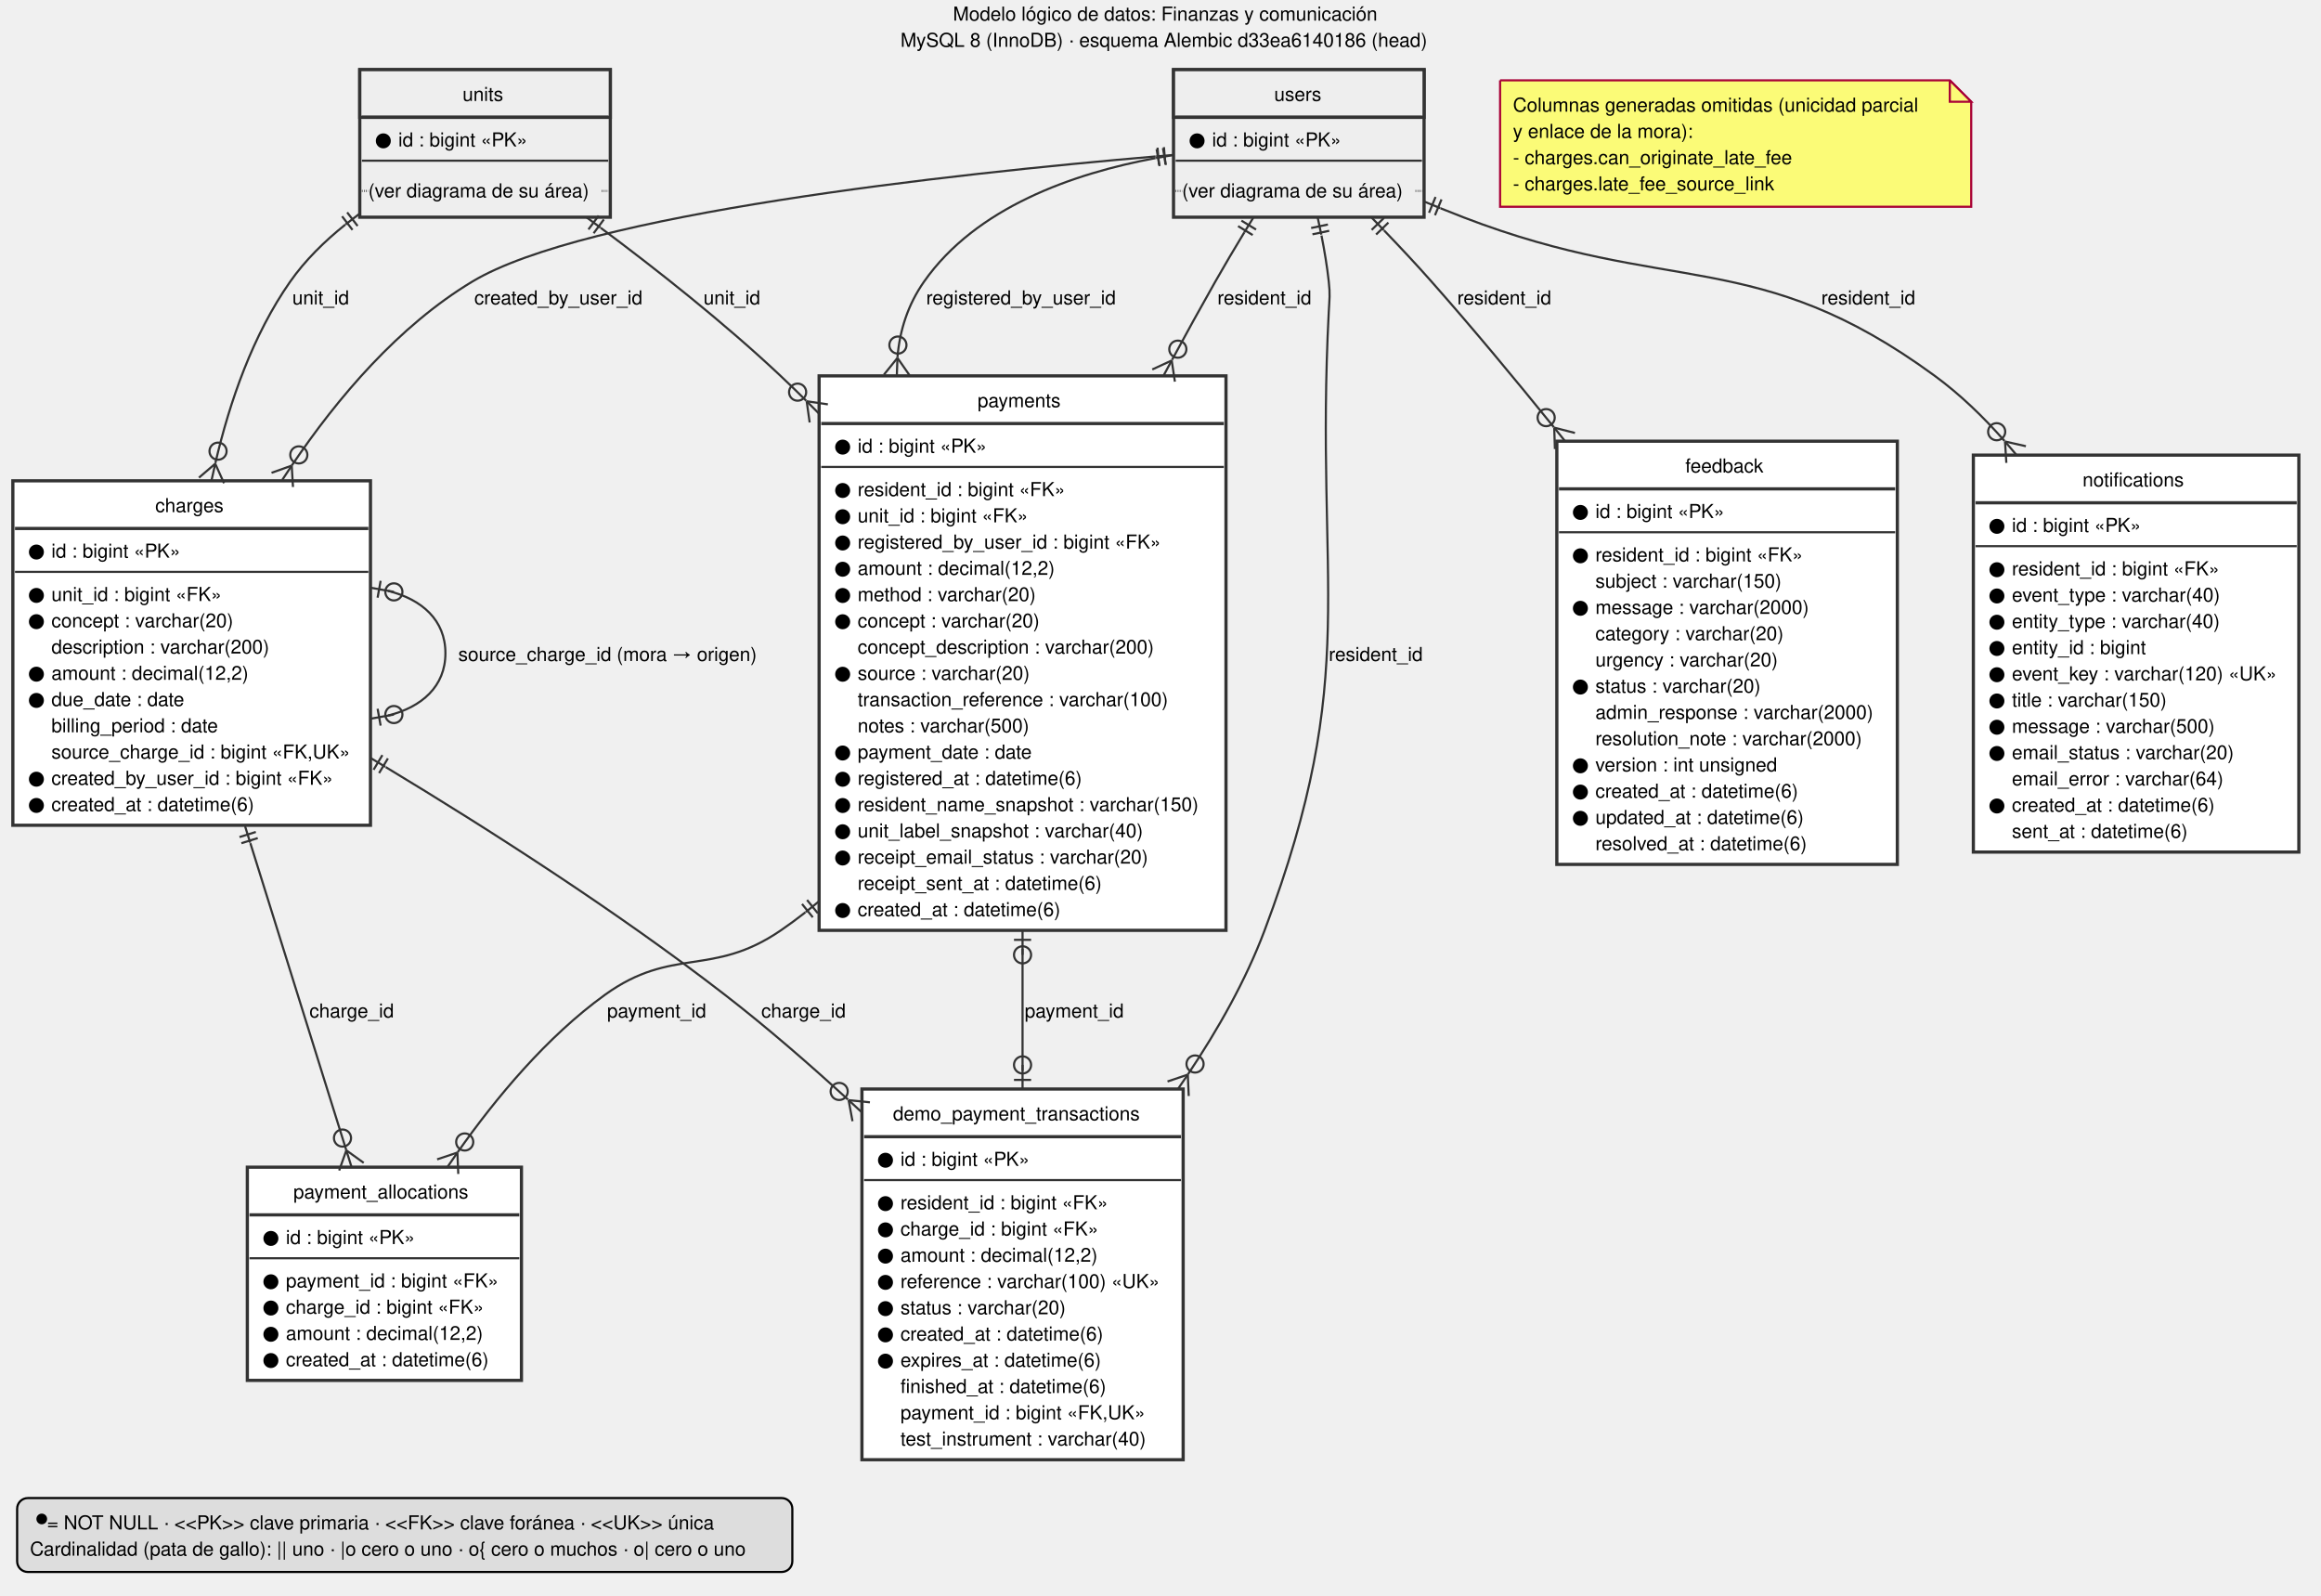
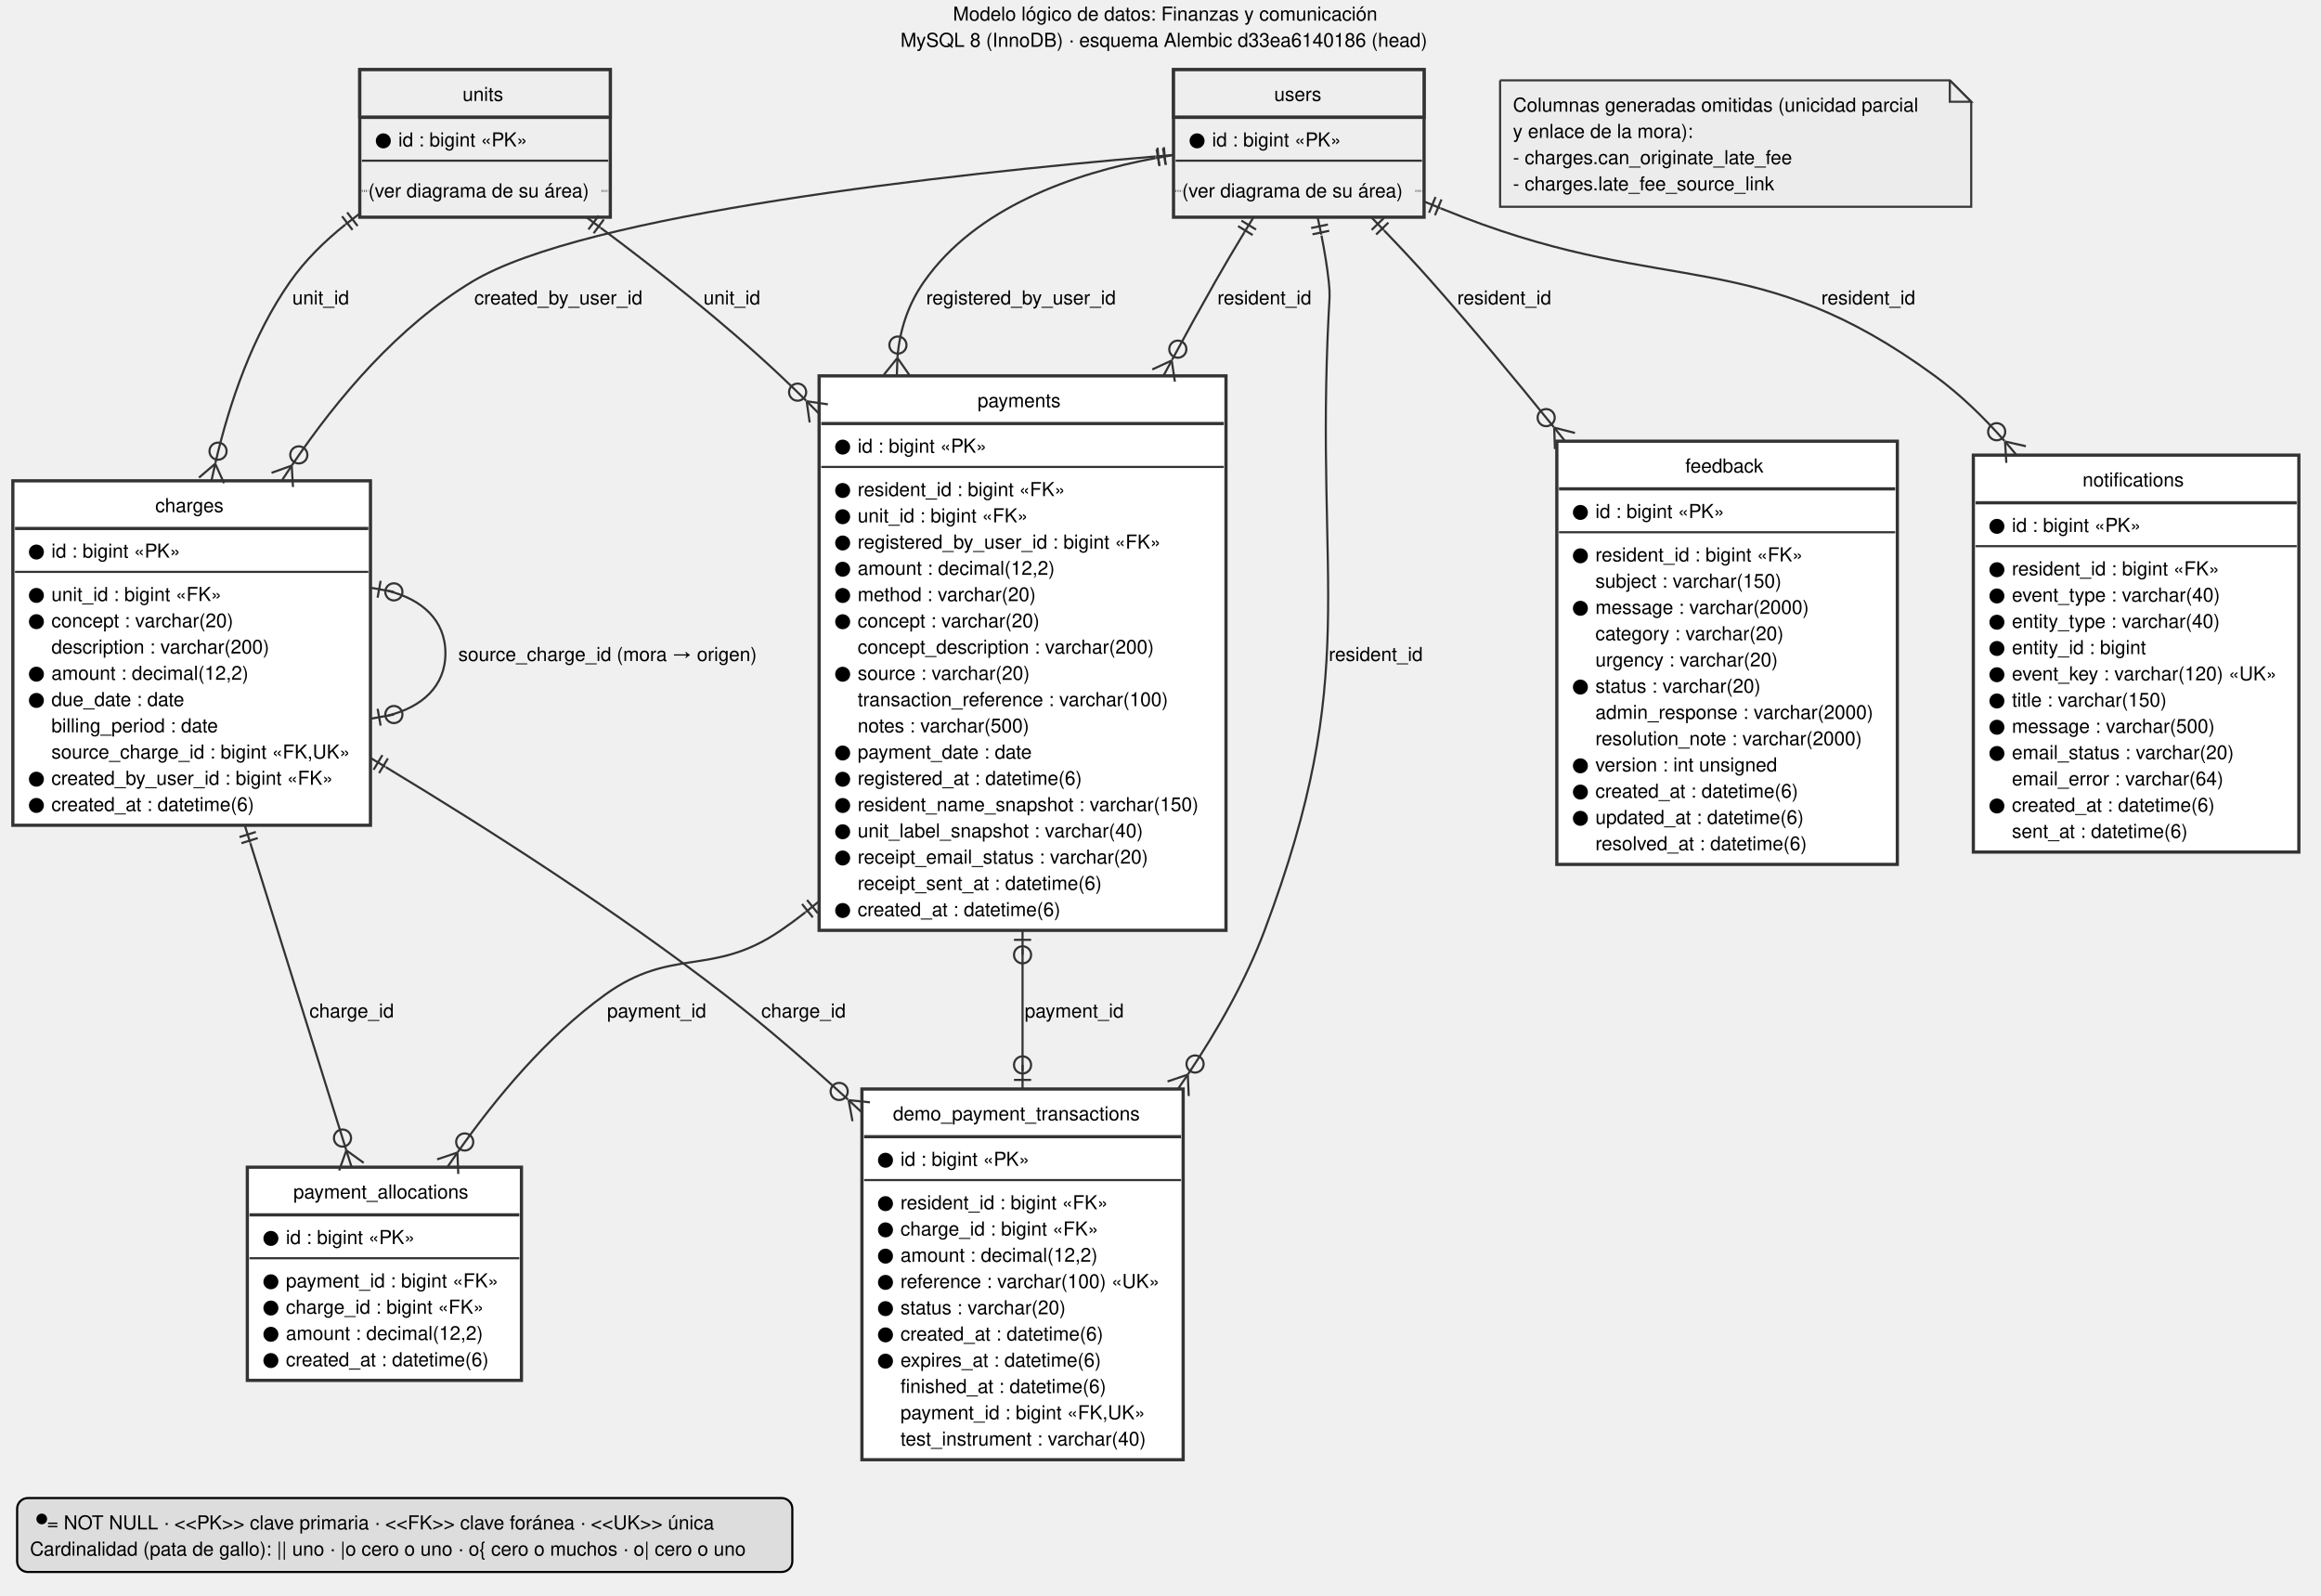
<svg xmlns="http://www.w3.org/2000/svg" contentScriptType="application/ecmascript" contentStyleType="text/css" height="2328.125px" preserveAspectRatio="none" style="width:3387px;height:2328px;" version="1.1" viewBox="0 0 3387 2328" width="3387.5px" zoomAndPan="magnify">
  <defs />
  <g>
    <text fill="#000000" font-family="Helvetica" font-size="28.125" lengthAdjust="spacingAndGlyphs" textLength="631.25" x="1390.625" y="30.066">Modelo lógico de datos: Finanzas y comunicación</text>
    <text fill="#000000" font-family="Helvetica" font-size="28.125" lengthAdjust="spacingAndGlyphs" textLength="784.375" x="1314.062" y="68.372">MySQL 8 (InnoDB) · esquema Alembic d33ea6140186 (head)</text>
    <rect fill="#FFFFFF" height="502.622" id="charges" style="stroke: #333333; stroke-width: 4.688;" width="521.875" x="18.75" y="701.613" />
    <text fill="#000000" font-family="Helvetica" font-size="28.125" lengthAdjust="spacingAndGlyphs" textLength="106.25" x="226.562" y="747.304">charges</text>
    <line style="stroke: #333333; stroke-width: 4.688;" x1="21.875" x2="537.5" y1="771.169" y2="771.169" />
    <ellipse cx="53.125" cy="805.544" fill="#000000" rx="9.375" ry="9.375" style="stroke: #000000; stroke-width: 3.125;" />
    <text fill="#000000" font-family="Helvetica" font-size="28.125" lengthAdjust="spacingAndGlyphs" textLength="193.75" x="75" y="813.735">id : bigint «PK»</text>
    <line style="stroke: #333333; stroke-width: 3.125;" x1="21.875" x2="537.5" y1="834.476" y2="834.476" />
    <ellipse cx="53.125" cy="868.851" fill="#000000" rx="9.375" ry="9.375" style="stroke: #000000; stroke-width: 3.125;" />
    <text fill="#000000" font-family="Helvetica" font-size="28.125" lengthAdjust="spacingAndGlyphs" textLength="259.375" x="75" y="877.042">unit_id : bigint «FK»</text>
    <ellipse cx="53.125" cy="907.158" fill="#000000" rx="9.375" ry="9.375" style="stroke: #000000; stroke-width: 3.125;" />
    <text fill="#000000" font-family="Helvetica" font-size="28.125" lengthAdjust="spacingAndGlyphs" textLength="275" x="75" y="915.348">concept : varchar(20)</text>
    <text fill="#000000" font-family="Helvetica" font-size="28.125" lengthAdjust="spacingAndGlyphs" textLength="334.375" x="75" y="953.655">description : varchar(200)</text>
    <ellipse cx="53.125" cy="983.771" fill="#000000" rx="9.375" ry="9.375" style="stroke: #000000; stroke-width: 3.125;" />
    <text fill="#000000" font-family="Helvetica" font-size="28.125" lengthAdjust="spacingAndGlyphs" textLength="293.75" x="75" y="991.961">amount : decimal(12,2)</text>
    <ellipse cx="53.125" cy="1022.077" fill="#000000" rx="9.375" ry="9.375" style="stroke: #000000; stroke-width: 3.125;" />
    <text fill="#000000" font-family="Helvetica" font-size="28.125" lengthAdjust="spacingAndGlyphs" textLength="203.125" x="75" y="1030.268">due_date : date</text>
    <text fill="#000000" font-family="Helvetica" font-size="28.125" lengthAdjust="spacingAndGlyphs" textLength="259.375" x="75" y="1068.574">billing_period : date</text>
    <text fill="#000000" font-family="Helvetica" font-size="28.125" lengthAdjust="spacingAndGlyphs" textLength="446.875" x="75" y="1106.881">source_charge_id : bigint «FK,UK»</text>
    <ellipse cx="53.125" cy="1136.997" fill="#000000" rx="9.375" ry="9.375" style="stroke: #000000; stroke-width: 3.125;" />
    <text fill="#000000" font-family="Helvetica" font-size="28.125" lengthAdjust="spacingAndGlyphs" textLength="425" x="75" y="1145.188">created_by_user_id : bigint «FK»</text>
    <ellipse cx="53.125" cy="1175.303" fill="#000000" rx="9.375" ry="9.375" style="stroke: #000000; stroke-width: 3.125;" />
    <text fill="#000000" font-family="Helvetica" font-size="28.125" lengthAdjust="spacingAndGlyphs" textLength="306.25" x="75" y="1183.494">created_at : datetime(6)</text>
    <rect fill="#FFFFFF" height="809.074" id="payments" style="stroke: #333333; stroke-width: 4.688;" width="593.75" x="1195.312" y="548.488" />
    <text fill="#000000" font-family="Helvetica" font-size="28.125" lengthAdjust="spacingAndGlyphs" textLength="131.25" x="1426.562" y="594.179">payments</text>
    <line style="stroke: #333333; stroke-width: 4.688;" x1="1198.438" x2="1785.938" y1="618.044" y2="618.044" />
    <ellipse cx="1229.688" cy="652.419" fill="#000000" rx="9.375" ry="9.375" style="stroke: #000000; stroke-width: 3.125;" />
    <text fill="#000000" font-family="Helvetica" font-size="28.125" lengthAdjust="spacingAndGlyphs" textLength="193.75" x="1251.562" y="660.61">id : bigint «PK»</text>
    <line style="stroke: #333333; stroke-width: 3.125;" x1="1198.438" x2="1785.938" y1="681.351" y2="681.351" />
    <ellipse cx="1229.688" cy="715.726" fill="#000000" rx="9.375" ry="9.375" style="stroke: #000000; stroke-width: 3.125;" />
    <text fill="#000000" font-family="Helvetica" font-size="28.125" lengthAdjust="spacingAndGlyphs" textLength="315.625" x="1251.562" y="723.917">resident_id : bigint «FK»</text>
    <ellipse cx="1229.688" cy="754.033" fill="#000000" rx="9.375" ry="9.375" style="stroke: #000000; stroke-width: 3.125;" />
    <text fill="#000000" font-family="Helvetica" font-size="28.125" lengthAdjust="spacingAndGlyphs" textLength="259.375" x="1251.562" y="762.223">unit_id : bigint «FK»</text>
    <ellipse cx="1229.688" cy="792.339" fill="#000000" rx="9.375" ry="9.375" style="stroke: #000000; stroke-width: 3.125;" />
    <text fill="#000000" font-family="Helvetica" font-size="28.125" lengthAdjust="spacingAndGlyphs" textLength="462.5" x="1251.562" y="800.53">registered_by_user_id : bigint «FK»</text>
    <ellipse cx="1229.688" cy="830.646" fill="#000000" rx="9.375" ry="9.375" style="stroke: #000000; stroke-width: 3.125;" />
    <text fill="#000000" font-family="Helvetica" font-size="28.125" lengthAdjust="spacingAndGlyphs" textLength="293.75" x="1251.562" y="838.836">amount : decimal(12,2)</text>
    <ellipse cx="1229.688" cy="868.952" fill="#000000" rx="9.375" ry="9.375" style="stroke: #000000; stroke-width: 3.125;" />
    <text fill="#000000" font-family="Helvetica" font-size="28.125" lengthAdjust="spacingAndGlyphs" textLength="275" x="1251.562" y="877.143">method : varchar(20)</text>
    <ellipse cx="1229.688" cy="907.259" fill="#000000" rx="9.375" ry="9.375" style="stroke: #000000; stroke-width: 3.125;" />
    <text fill="#000000" font-family="Helvetica" font-size="28.125" lengthAdjust="spacingAndGlyphs" textLength="275" x="1251.562" y="915.449">concept : varchar(20)</text>
    <text fill="#000000" font-family="Helvetica" font-size="28.125" lengthAdjust="spacingAndGlyphs" textLength="450" x="1251.562" y="953.756">concept_description : varchar(200)</text>
    <ellipse cx="1229.688" cy="983.872" fill="#000000" rx="9.375" ry="9.375" style="stroke: #000000; stroke-width: 3.125;" />
    <text fill="#000000" font-family="Helvetica" font-size="28.125" lengthAdjust="spacingAndGlyphs" textLength="259.375" x="1251.562" y="992.062">source : varchar(20)</text>
    <text fill="#000000" font-family="Helvetica" font-size="28.125" lengthAdjust="spacingAndGlyphs" textLength="475" x="1251.562" y="1030.369">transaction_reference : varchar(100)</text>
    <text fill="#000000" font-family="Helvetica" font-size="28.125" lengthAdjust="spacingAndGlyphs" textLength="259.375" x="1251.562" y="1068.676">notes : varchar(500)</text>
    <ellipse cx="1229.688" cy="1098.791" fill="#000000" rx="9.375" ry="9.375" style="stroke: #000000; stroke-width: 3.125;" />
    <text fill="#000000" font-family="Helvetica" font-size="28.125" lengthAdjust="spacingAndGlyphs" textLength="268.75" x="1251.562" y="1106.982">payment_date : date</text>
    <ellipse cx="1229.688" cy="1137.098" fill="#000000" rx="9.375" ry="9.375" style="stroke: #000000; stroke-width: 3.125;" />
    <text fill="#000000" font-family="Helvetica" font-size="28.125" lengthAdjust="spacingAndGlyphs" textLength="343.75" x="1251.562" y="1145.289">registered_at : datetime(6)</text>
    <ellipse cx="1229.688" cy="1175.404" fill="#000000" rx="9.375" ry="9.375" style="stroke: #000000; stroke-width: 3.125;" />
    <text fill="#000000" font-family="Helvetica" font-size="28.125" lengthAdjust="spacingAndGlyphs" textLength="518.75" x="1251.562" y="1183.595">resident_name_snapshot : varchar(150)</text>
    <ellipse cx="1229.688" cy="1213.711" fill="#000000" rx="9.375" ry="9.375" style="stroke: #000000; stroke-width: 3.125;" />
    <text fill="#000000" font-family="Helvetica" font-size="28.125" lengthAdjust="spacingAndGlyphs" textLength="434.375" x="1251.562" y="1221.902">unit_label_snapshot : varchar(40)</text>
    <ellipse cx="1229.688" cy="1252.017" fill="#000000" rx="9.375" ry="9.375" style="stroke: #000000; stroke-width: 3.125;" />
    <text fill="#000000" font-family="Helvetica" font-size="28.125" lengthAdjust="spacingAndGlyphs" textLength="434.375" x="1251.562" y="1260.208">receipt_email_status : varchar(20)</text>
    <text fill="#000000" font-family="Helvetica" font-size="28.125" lengthAdjust="spacingAndGlyphs" textLength="365.625" x="1251.562" y="1298.515">receipt_sent_at : datetime(6)</text>
    <ellipse cx="1229.688" cy="1328.63" fill="#000000" rx="9.375" ry="9.375" style="stroke: #000000; stroke-width: 3.125;" />
    <text fill="#000000" font-family="Helvetica" font-size="28.125" lengthAdjust="spacingAndGlyphs" textLength="306.25" x="1251.562" y="1336.821">created_at : datetime(6)</text>
    <rect fill="#FFFFFF" height="311.089" id="payment_allocations" style="stroke: #333333; stroke-width: 4.688;" width="400" x="360.938" y="1703.176" />
    <text fill="#000000" font-family="Helvetica" font-size="28.125" lengthAdjust="spacingAndGlyphs" textLength="265.625" x="428.125" y="1748.866">payment_allocations</text>
    <line style="stroke: #333333; stroke-width: 4.688;" x1="364.062" x2="757.812" y1="1772.732" y2="1772.732" />
    <ellipse cx="395.312" cy="1807.107" fill="#000000" rx="9.375" ry="9.375" style="stroke: #000000; stroke-width: 3.125;" />
    <text fill="#000000" font-family="Helvetica" font-size="28.125" lengthAdjust="spacingAndGlyphs" textLength="193.75" x="417.188" y="1815.298">id : bigint «PK»</text>
    <line style="stroke: #333333; stroke-width: 3.125;" x1="364.062" x2="757.812" y1="1836.039" y2="1836.039" />
    <ellipse cx="395.312" cy="1870.414" fill="#000000" rx="9.375" ry="9.375" style="stroke: #000000; stroke-width: 3.125;" />
    <text fill="#000000" font-family="Helvetica" font-size="28.125" lengthAdjust="spacingAndGlyphs" textLength="325" x="417.188" y="1878.604">payment_id : bigint «FK»</text>
    <ellipse cx="395.312" cy="1908.72" fill="#000000" rx="9.375" ry="9.375" style="stroke: #000000; stroke-width: 3.125;" />
    <text fill="#000000" font-family="Helvetica" font-size="28.125" lengthAdjust="spacingAndGlyphs" textLength="300" x="417.188" y="1916.911">charge_id : bigint «FK»</text>
    <ellipse cx="395.312" cy="1947.027" fill="#000000" rx="9.375" ry="9.375" style="stroke: #000000; stroke-width: 3.125;" />
    <text fill="#000000" font-family="Helvetica" font-size="28.125" lengthAdjust="spacingAndGlyphs" textLength="293.75" x="417.188" y="1955.217">amount : decimal(12,2)</text>
    <ellipse cx="395.312" cy="1985.333" fill="#000000" rx="9.375" ry="9.375" style="stroke: #000000; stroke-width: 3.125;" />
    <text fill="#000000" font-family="Helvetica" font-size="28.125" lengthAdjust="spacingAndGlyphs" textLength="306.25" x="417.188" y="1993.524">created_at : datetime(6)</text>
    <rect fill="#FFFFFF" height="540.928" id="demo_payment_transactions" style="stroke: #333333; stroke-width: 4.688;" width="468.75" x="1257.812" y="1589.113" />
    <text fill="#000000" font-family="Helvetica" font-size="28.125" lengthAdjust="spacingAndGlyphs" textLength="378.125" x="1303.125" y="1634.804">demo_payment_transactions</text>
    <line style="stroke: #333333; stroke-width: 4.688;" x1="1260.938" x2="1723.438" y1="1658.669" y2="1658.669" />
    <ellipse cx="1292.188" cy="1693.044" fill="#000000" rx="9.375" ry="9.375" style="stroke: #000000; stroke-width: 3.125;" />
    <text fill="#000000" font-family="Helvetica" font-size="28.125" lengthAdjust="spacingAndGlyphs" textLength="193.75" x="1314.062" y="1701.235">id : bigint «PK»</text>
    <line style="stroke: #333333; stroke-width: 3.125;" x1="1260.938" x2="1723.438" y1="1721.976" y2="1721.976" />
    <ellipse cx="1292.188" cy="1756.351" fill="#000000" rx="9.375" ry="9.375" style="stroke: #000000; stroke-width: 3.125;" />
    <text fill="#000000" font-family="Helvetica" font-size="28.125" lengthAdjust="spacingAndGlyphs" textLength="315.625" x="1314.062" y="1764.542">resident_id : bigint «FK»</text>
    <ellipse cx="1292.188" cy="1794.658" fill="#000000" rx="9.375" ry="9.375" style="stroke: #000000; stroke-width: 3.125;" />
    <text fill="#000000" font-family="Helvetica" font-size="28.125" lengthAdjust="spacingAndGlyphs" textLength="300" x="1314.062" y="1802.848">charge_id : bigint «FK»</text>
    <ellipse cx="1292.188" cy="1832.964" fill="#000000" rx="9.375" ry="9.375" style="stroke: #000000; stroke-width: 3.125;" />
    <text fill="#000000" font-family="Helvetica" font-size="28.125" lengthAdjust="spacingAndGlyphs" textLength="293.75" x="1314.062" y="1841.155">amount : decimal(12,2)</text>
    <ellipse cx="1292.188" cy="1871.271" fill="#000000" rx="9.375" ry="9.375" style="stroke: #000000; stroke-width: 3.125;" />
    <text fill="#000000" font-family="Helvetica" font-size="28.125" lengthAdjust="spacingAndGlyphs" textLength="393.75" x="1314.062" y="1879.461">reference : varchar(100) «UK»</text>
    <ellipse cx="1292.188" cy="1909.577" fill="#000000" rx="9.375" ry="9.375" style="stroke: #000000; stroke-width: 3.125;" />
    <text fill="#000000" font-family="Helvetica" font-size="28.125" lengthAdjust="spacingAndGlyphs" textLength="250" x="1314.062" y="1917.768">status : varchar(20)</text>
    <ellipse cx="1292.188" cy="1947.884" fill="#000000" rx="9.375" ry="9.375" style="stroke: #000000; stroke-width: 3.125;" />
    <text fill="#000000" font-family="Helvetica" font-size="28.125" lengthAdjust="spacingAndGlyphs" textLength="306.25" x="1314.062" y="1956.074">created_at : datetime(6)</text>
    <ellipse cx="1292.188" cy="1986.19" fill="#000000" rx="9.375" ry="9.375" style="stroke: #000000; stroke-width: 3.125;" />
    <text fill="#000000" font-family="Helvetica" font-size="28.125" lengthAdjust="spacingAndGlyphs" textLength="303.125" x="1314.062" y="1994.381">expires_at : datetime(6)</text>
    <text fill="#000000" font-family="Helvetica" font-size="28.125" lengthAdjust="spacingAndGlyphs" textLength="312.5" x="1314.062" y="2032.688">finished_at : datetime(6)</text>
    <text fill="#000000" font-family="Helvetica" font-size="28.125" lengthAdjust="spacingAndGlyphs" textLength="371.875" x="1314.062" y="2070.994">payment_id : bigint «FK,UK»</text>
    <text fill="#000000" font-family="Helvetica" font-size="28.125" lengthAdjust="spacingAndGlyphs" textLength="378.125" x="1314.062" y="2109.3">test_instrument : varchar(40)</text>
    <rect fill="#FFFFFF" height="617.541" id="feedback" style="stroke: #333333; stroke-width: 4.688;" width="496.875" x="2271.875" y="643.801" />
    <text fill="#000000" font-family="Helvetica" font-size="28.125" lengthAdjust="spacingAndGlyphs" textLength="121.875" x="2459.375" y="689.491">feedback</text>
    <line style="stroke: #333333; stroke-width: 4.688;" x1="2275" x2="2765.625" y1="713.357" y2="713.357" />
    <ellipse cx="2306.25" cy="747.732" fill="#000000" rx="9.375" ry="9.375" style="stroke: #000000; stroke-width: 3.125;" />
    <text fill="#000000" font-family="Helvetica" font-size="28.125" lengthAdjust="spacingAndGlyphs" textLength="193.75" x="2328.125" y="755.923">id : bigint «PK»</text>
    <line style="stroke: #333333; stroke-width: 3.125;" x1="2275" x2="2765.625" y1="776.664" y2="776.664" />
    <ellipse cx="2306.25" cy="811.039" fill="#000000" rx="9.375" ry="9.375" style="stroke: #000000; stroke-width: 3.125;" />
    <text fill="#000000" font-family="Helvetica" font-size="28.125" lengthAdjust="spacingAndGlyphs" textLength="315.625" x="2328.125" y="819.229">resident_id : bigint «FK»</text>
    <text fill="#000000" font-family="Helvetica" font-size="28.125" lengthAdjust="spacingAndGlyphs" textLength="281.25" x="2328.125" y="857.536">subject : varchar(150)</text>
    <ellipse cx="2306.25" cy="887.652" fill="#000000" rx="9.375" ry="9.375" style="stroke: #000000; stroke-width: 3.125;" />
    <text fill="#000000" font-family="Helvetica" font-size="28.125" lengthAdjust="spacingAndGlyphs" textLength="318.75" x="2328.125" y="895.842">message : varchar(2000)</text>
    <text fill="#000000" font-family="Helvetica" font-size="28.125" lengthAdjust="spacingAndGlyphs" textLength="287.5" x="2328.125" y="934.149">category : varchar(20)</text>
    <text fill="#000000" font-family="Helvetica" font-size="28.125" lengthAdjust="spacingAndGlyphs" textLength="284.375" x="2328.125" y="972.456">urgency : varchar(20)</text>
    <ellipse cx="2306.25" cy="1002.571" fill="#000000" rx="9.375" ry="9.375" style="stroke: #000000; stroke-width: 3.125;" />
    <text fill="#000000" font-family="Helvetica" font-size="28.125" lengthAdjust="spacingAndGlyphs" textLength="250" x="2328.125" y="1010.762">status : varchar(20)</text>
    <text fill="#000000" font-family="Helvetica" font-size="28.125" lengthAdjust="spacingAndGlyphs" textLength="421.875" x="2328.125" y="1049.069">admin_response : varchar(2000)</text>
    <text fill="#000000" font-family="Helvetica" font-size="28.125" lengthAdjust="spacingAndGlyphs" textLength="406.25" x="2328.125" y="1087.375">resolution_note : varchar(2000)</text>
    <ellipse cx="2306.25" cy="1117.491" fill="#000000" rx="9.375" ry="9.375" style="stroke: #000000; stroke-width: 3.125;" />
    <text fill="#000000" font-family="Helvetica" font-size="28.125" lengthAdjust="spacingAndGlyphs" textLength="284.375" x="2328.125" y="1125.681">version : int unsigned</text>
    <ellipse cx="2306.25" cy="1155.797" fill="#000000" rx="9.375" ry="9.375" style="stroke: #000000; stroke-width: 3.125;" />
    <text fill="#000000" font-family="Helvetica" font-size="28.125" lengthAdjust="spacingAndGlyphs" textLength="306.25" x="2328.125" y="1163.988">created_at : datetime(6)</text>
    <ellipse cx="2306.25" cy="1194.104" fill="#000000" rx="9.375" ry="9.375" style="stroke: #000000; stroke-width: 3.125;" />
    <text fill="#000000" font-family="Helvetica" font-size="28.125" lengthAdjust="spacingAndGlyphs" textLength="321.875" x="2328.125" y="1202.295">updated_at : datetime(6)</text>
    <text fill="#000000" font-family="Helvetica" font-size="28.125" lengthAdjust="spacingAndGlyphs" textLength="318.75" x="2328.125" y="1240.601">resolved_at : datetime(6)</text>
    <rect fill="#FFFFFF" height="579.235" id="notifications" style="stroke: #333333; stroke-width: 4.688;" width="475" x="2879.688" y="664.113" />
    <text fill="#000000" font-family="Helvetica" font-size="28.125" lengthAdjust="spacingAndGlyphs" textLength="156.25" x="3039.062" y="709.804">notifications</text>
    <line style="stroke: #333333; stroke-width: 4.688;" x1="2882.812" x2="3351.562" y1="733.669" y2="733.669" />
    <ellipse cx="2914.062" cy="768.044" fill="#000000" rx="9.375" ry="9.375" style="stroke: #000000; stroke-width: 3.125;" />
    <text fill="#000000" font-family="Helvetica" font-size="28.125" lengthAdjust="spacingAndGlyphs" textLength="193.75" x="2935.938" y="776.235">id : bigint «PK»</text>
    <line style="stroke: #333333; stroke-width: 3.125;" x1="2882.812" x2="3351.562" y1="796.976" y2="796.976" />
    <ellipse cx="2914.062" cy="831.351" fill="#000000" rx="9.375" ry="9.375" style="stroke: #000000; stroke-width: 3.125;" />
    <text fill="#000000" font-family="Helvetica" font-size="28.125" lengthAdjust="spacingAndGlyphs" textLength="315.625" x="2935.938" y="839.542">resident_id : bigint «FK»</text>
    <ellipse cx="2914.062" cy="869.658" fill="#000000" rx="9.375" ry="9.375" style="stroke: #000000; stroke-width: 3.125;" />
    <text fill="#000000" font-family="Helvetica" font-size="28.125" lengthAdjust="spacingAndGlyphs" textLength="318.75" x="2935.938" y="877.848">event_type : varchar(40)</text>
    <ellipse cx="2914.062" cy="907.964" fill="#000000" rx="9.375" ry="9.375" style="stroke: #000000; stroke-width: 3.125;" />
    <text fill="#000000" font-family="Helvetica" font-size="28.125" lengthAdjust="spacingAndGlyphs" textLength="318.75" x="2935.938" y="916.155">entity_type : varchar(40)</text>
    <ellipse cx="2914.062" cy="946.271" fill="#000000" rx="9.375" ry="9.375" style="stroke: #000000; stroke-width: 3.125;" />
    <text fill="#000000" font-family="Helvetica" font-size="28.125" lengthAdjust="spacingAndGlyphs" textLength="209.375" x="2935.938" y="954.461">entity_id : bigint</text>
    <ellipse cx="2914.062" cy="984.577" fill="#000000" rx="9.375" ry="9.375" style="stroke: #000000; stroke-width: 3.125;" />
    <text fill="#000000" font-family="Helvetica" font-size="28.125" lengthAdjust="spacingAndGlyphs" textLength="400" x="2935.938" y="992.768">event_key : varchar(120) «UK»</text>
    <ellipse cx="2914.062" cy="1022.884" fill="#000000" rx="9.375" ry="9.375" style="stroke: #000000; stroke-width: 3.125;" />
    <text fill="#000000" font-family="Helvetica" font-size="28.125" lengthAdjust="spacingAndGlyphs" textLength="234.375" x="2935.938" y="1031.074">title : varchar(150)</text>
    <ellipse cx="2914.062" cy="1061.19" fill="#000000" rx="9.375" ry="9.375" style="stroke: #000000; stroke-width: 3.125;" />
    <text fill="#000000" font-family="Helvetica" font-size="28.125" lengthAdjust="spacingAndGlyphs" textLength="303.125" x="2935.938" y="1069.381">message : varchar(500)</text>
    <ellipse cx="2914.062" cy="1099.497" fill="#000000" rx="9.375" ry="9.375" style="stroke: #000000; stroke-width: 3.125;" />
    <text fill="#000000" font-family="Helvetica" font-size="28.125" lengthAdjust="spacingAndGlyphs" textLength="331.25" x="2935.938" y="1107.688">email_status : varchar(20)</text>
    <text fill="#000000" font-family="Helvetica" font-size="28.125" lengthAdjust="spacingAndGlyphs" textLength="321.875" x="2935.938" y="1145.994">email_error : varchar(64)</text>
    <ellipse cx="2914.062" cy="1176.11" fill="#000000" rx="9.375" ry="9.375" style="stroke: #000000; stroke-width: 3.125;" />
    <text fill="#000000" font-family="Helvetica" font-size="28.125" lengthAdjust="spacingAndGlyphs" textLength="306.25" x="2935.938" y="1184.301">created_at : datetime(6)</text>
    <text fill="#000000" font-family="Helvetica" font-size="28.125" lengthAdjust="spacingAndGlyphs" textLength="262.5" x="2935.938" y="1222.607">sent_at : datetime(6)</text>
    <rect fill="#EEEEEE" height="215.323" id="units" style="stroke: #333333; stroke-width: 4.688;" width="365.625" x="525" y="101.613" />
    <rect fill="#EEEEEE" height="69.556" style="stroke: #333333; stroke-width: 4.688;" width="365.625" x="525" y="101.613" />
    <text fill="#000000" font-family="Helvetica" font-size="28.125" lengthAdjust="spacingAndGlyphs" textLength="65.625" x="675" y="147.304">units</text>
    <line style="stroke: #333333; stroke-width: 4.688;" x1="528.125" x2="887.5" y1="171.169" y2="171.169" />
    <ellipse cx="559.375" cy="205.544" fill="#000000" rx="9.375" ry="9.375" style="stroke: #000000; stroke-width: 3.125;" />
    <text fill="#000000" font-family="Helvetica" font-size="28.125" lengthAdjust="spacingAndGlyphs" textLength="193.75" x="581.25" y="213.735">id : bigint «PK»</text>
    <line style="stroke: #333333; stroke-width: 3.125;" x1="528.125" x2="887.5" y1="234.476" y2="234.476" />
    <line style="stroke: #333333; stroke-width: 3.125; stroke-dasharray: 1.0,2.0;" x1="528.125" x2="537.5" y1="278.629" y2="278.629" />
    <text fill="#000000" font-family="Helvetica" font-size="28.125" lengthAdjust="spacingAndGlyphs" textLength="340.625" x="537.5" y="287.979">(ver diagrama de su área)</text>
    <line style="stroke: #333333; stroke-width: 3.125; stroke-dasharray: 1.0,2.0;" x1="878.125" x2="887.5" y1="278.629" y2="278.629" />
    <rect fill="#EEEEEE" height="215.323" id="users" style="stroke: #333333; stroke-width: 4.688;" width="365.625" x="1712.5" y="101.613" />
    <rect fill="#EEEEEE" height="69.556" style="stroke: #333333; stroke-width: 4.688;" width="365.625" x="1712.5" y="101.613" />
    <text fill="#000000" font-family="Helvetica" font-size="28.125" lengthAdjust="spacingAndGlyphs" textLength="71.875" x="1859.375" y="147.304">users</text>
    <line style="stroke: #333333; stroke-width: 4.688;" x1="1715.625" x2="2075" y1="171.169" y2="171.169" />
    <ellipse cx="1746.875" cy="205.544" fill="#000000" rx="9.375" ry="9.375" style="stroke: #000000; stroke-width: 3.125;" />
    <text fill="#000000" font-family="Helvetica" font-size="28.125" lengthAdjust="spacingAndGlyphs" textLength="193.75" x="1768.75" y="213.735">id : bigint «PK»</text>
    <line style="stroke: #333333; stroke-width: 3.125;" x1="1715.625" x2="2075" y1="234.476" y2="234.476" />
    <line style="stroke: #333333; stroke-width: 3.125; stroke-dasharray: 1.0,2.0;" x1="1715.625" x2="1725" y1="278.629" y2="278.629" />
    <text fill="#000000" font-family="Helvetica" font-size="28.125" lengthAdjust="spacingAndGlyphs" textLength="340.625" x="1725" y="287.979">(ver diagrama de su área)</text>
    <line style="stroke: #333333; stroke-width: 3.125; stroke-dasharray: 1.0,2.0;" x1="2065.625" x2="2075" y1="278.629" y2="278.629" />
-     <path d="M2189.062,117.238 L2189.062,301.714 L2876.562,301.714 L2876.562,148.488 L2845.312,117.238 L2189.062,117.238 " fill="#FBFB77" style="stroke: #A80036; stroke-width: 3.125;" />
-     <path d="M2845.312,117.238 L2845.312,148.488 L2876.562,148.488 L2845.312,117.238 " fill="#FBFB77" style="stroke: #A80036; stroke-width: 3.125;" />
+     <path d="M2189.062,117.238 L2189.062,301.714 L2876.562,301.714 L2876.562,148.488 L2845.312,117.238 L2189.062,117.238 " fill="#ECECEC" style="stroke: #383838; stroke-width: 3.125;" />
+     <path d="M2845.312,117.238 L2845.312,148.488 L2876.562,148.488 L2845.312,117.238 " fill="#ECECEC" style="stroke: #383838; stroke-width: 3.125;" />
    <text fill="#000000" font-family="Helvetica" font-size="28.125" lengthAdjust="spacingAndGlyphs" textLength="621.875" x="2207.812" y="162.929">Columnas generadas omitidas (unicidad parcial</text>
    <text fill="#000000" font-family="Helvetica" font-size="28.125" lengthAdjust="spacingAndGlyphs" textLength="265.625" x="2207.812" y="201.235">y enlace de la mora):</text>
    <text fill="#000000" font-family="Helvetica" font-size="28.125" lengthAdjust="spacingAndGlyphs" textLength="418.75" x="2207.812" y="239.542">- charges.can_originate_late_fee</text>
    <text fill="#000000" font-family="Helvetica" font-size="28.125" lengthAdjust="spacingAndGlyphs" textLength="387.5" x="2207.812" y="277.848">- charges.late_fee_source_link</text>
    <path d="M1686.406,228.269 C1386.875,253.894 853.344,312.019 689.062,410.988 C581.938,475.519 493.125,579.582 425.906,679.113 " fill="none" id="users-charges" style="stroke: #333333; stroke-width: 3.125;" />
    <line style="stroke: #333333; stroke-width: 3.125;" x1="425.702" x2="427.543" y1="679.42" y2="710.616" />
    <line style="stroke: #333333; stroke-width: 3.125;" x1="425.702" x2="396.269" y1="679.42" y2="689.923" />
    <line style="stroke: #333333; stroke-width: 3.125;" x1="425.702" x2="411.906" y1="679.42" y2="700.269" />
    <ellipse cx="436.048" cy="663.783" fill="none" rx="12.5" ry="12.5" style="stroke: #333333; stroke-width: 3.125;" />
    <line style="stroke: #333333; stroke-width: 3.125;" x1="1698.495" x2="1700.593" y1="214.706" y2="239.618" />
    <line style="stroke: #333333; stroke-width: 3.125;" x1="1689.153" x2="1691.251" y1="215.493" y2="240.405" />
    <line style="stroke: #333333; stroke-width: 3.125;" x1="1687.088" x2="1712" y1="228.211" y2="226.113" />
    <text fill="#000000" font-family="Helvetica" font-size="28.125" lengthAdjust="spacingAndGlyphs" textLength="256.25" x="692.188" y="444.179">created_by_user_id</text>
    <path d="M566.312,862.238 C615.719,874.519 650,904.863 650,953.176 C650,1001.488 615.719,1031.832 566.312,1044.113 " fill="none" id="charges-charges" style="stroke: #333333; stroke-width: 3.125;" />
    <line style="stroke: #333333; stroke-width: 3.125;" x1="574.773" x2="540.938" y1="1042.67" y2="1048.738" />
    <ellipse cx="574.773" cy="1042.67" fill="none" rx="12.5" ry="12.5" style="stroke: #333333; stroke-width: 3.125;" />
    <line style="stroke: #333333; stroke-width: 3.125;" x1="555.448" x2="551.034" y1="1058.835" y2="1034.228" />
    <line style="stroke: #333333; stroke-width: 3.125;" x1="574.773" x2="540.938" y1="863.681" y2="857.613" />
    <ellipse cx="574.773" cy="863.681" fill="none" rx="12.5" ry="12.5" style="stroke: #333333; stroke-width: 3.125;" />
    <line style="stroke: #333333; stroke-width: 3.125;" x1="551.034" x2="555.448" y1="872.123" y2="847.516" />
    <text fill="#000000" font-family="Helvetica" font-size="28.125" lengthAdjust="spacingAndGlyphs" textLength="450" x="668.75" y="964.491">source_charge_id (mora → origen)</text>
    <path d="M503.969,327.707 C473.625,351.988 445.25,379.832 423.438,410.988 C369.094,488.582 335.281,585.551 314.25,675.801 " fill="none" id="units-charges" style="stroke: #333333; stroke-width: 3.125;" />
    <line style="stroke: #333333; stroke-width: 3.125;" x1="314.098" x2="326.957" y1="676.65" y2="705.132" />
    <line style="stroke: #333333; stroke-width: 3.125;" x1="314.098" x2="290.356" y1="676.65" y2="696.969" />
    <line style="stroke: #333333; stroke-width: 3.125;" x1="314.098" x2="308.656" y1="676.65" y2="701.051" />
    <ellipse cx="318.18" cy="658.35" fill="none" rx="12.5" ry="12.5" style="stroke: #333333; stroke-width: 3.125;" />
    <line style="stroke: #333333; stroke-width: 3.125;" x1="506.631" x2="521.837" y1="309.919" y2="329.763" />
    <line style="stroke: #333333; stroke-width: 3.125;" x1="499.19" x2="514.396" y1="315.622" y2="335.465" />
    <line style="stroke: #333333; stroke-width: 3.125;" x1="504.312" x2="524.156" y1="327.444" y2="312.238" />
    <text fill="#000000" font-family="Helvetica" font-size="28.125" lengthAdjust="spacingAndGlyphs" textLength="90.625" x="426.562" y="444.179">unit_id</text>
    <path d="M562.938,1119.394 C714.281,1210.738 901.188,1330.426 1057.812,1451.613 C1118.25,1498.363 1180.094,1551.957 1237.469,1604.519 " fill="none" id="charges-demo_payment_transactions" style="stroke: #333333; stroke-width: 3.125;" />
    <line style="stroke: #333333; stroke-width: 3.125;" x1="1238.373" x2="1269.462" y1="1605.351" y2="1608.518" />
    <line style="stroke: #333333; stroke-width: 3.125;" x1="1238.373" x2="1244.038" y1="1605.351" y2="1636.083" />
    <line style="stroke: #333333; stroke-width: 3.125;" x1="1238.373" x2="1256.75" y1="1605.351" y2="1622.301" />
    <ellipse cx="1224.59" cy="1592.639" fill="none" rx="12.5" ry="12.5" style="stroke: #333333; stroke-width: 3.125;" />
    <line style="stroke: #333333; stroke-width: 3.125;" x1="545.163" x2="558.025" y1="1123.263" y2="1101.826" />
    <line style="stroke: #333333; stroke-width: 3.125;" x1="553.202" x2="566.064" y1="1128.086" y2="1106.649" />
    <line style="stroke: #333333; stroke-width: 3.125;" x1="562.312" x2="540.875" y1="1118.975" y2="1106.113" />
    <text fill="#000000" font-family="Helvetica" font-size="28.125" lengthAdjust="spacingAndGlyphs" textLength="131.25" x="1110.938" y="1484.804">charge_id</text>
    <path d="M1492.188,1384.457 C1492.188,1444.707 1492.188,1505.457 1492.188,1562.426 " fill="none" id="payments-demo_payment_transactions" style="stroke: #333333; stroke-width: 3.125;" />
    <line style="stroke: #333333; stroke-width: 3.125;" x1="1492.188" x2="1492.188" y1="1553.926" y2="1588.301" />
    <ellipse cx="1492.188" cy="1553.926" fill="none" rx="12.5" ry="12.5" style="stroke: #333333; stroke-width: 3.125;" />
    <line style="stroke: #333333; stroke-width: 3.125;" x1="1504.688" x2="1479.688" y1="1575.801" y2="1575.801" />
    <line style="stroke: #333333; stroke-width: 3.125;" x1="1492.188" x2="1492.188" y1="1393.301" y2="1358.926" />
    <ellipse cx="1492.188" cy="1393.301" fill="none" rx="12.5" ry="12.5" style="stroke: #333333; stroke-width: 3.125;" />
    <line style="stroke: #333333; stroke-width: 3.125;" x1="1479.688" x2="1504.688" y1="1371.426" y2="1371.426" />
    <text fill="#000000" font-family="Helvetica" font-size="28.125" lengthAdjust="spacingAndGlyphs" textLength="156.25" x="1495.312" y="1484.804">payment_id</text>
    <path d="M1928.406,343.675 C1932.844,365.988 1936.688,389.05 1939.062,410.988 C1941.156,430.332 1940.062,435.332 1939.062,454.738 C1918.188,857.738 1987.438,980.176 1845.312,1357.863 C1818,1430.394 1777.531,1502.144 1733.594,1567.644 " fill="none" id="users-demo_payment_transactions" style="stroke: #333333; stroke-width: 3.125;" />
    <line style="stroke: #333333; stroke-width: 3.125;" x1="1733.333" x2="1734.695" y1="1568.072" y2="1599.292" />
    <line style="stroke: #333333; stroke-width: 3.125;" x1="1733.333" x2="1703.743" y1="1568.072" y2="1578.121" />
    <line style="stroke: #333333; stroke-width: 3.125;" x1="1733.333" x2="1719.219" y1="1568.072" y2="1588.707" />
    <ellipse cx="1743.918" cy="1552.596" fill="none" rx="12.5" ry="12.5" style="stroke: #333333; stroke-width: 3.125;" />
    <line style="stroke: #333333; stroke-width: 3.125;" x1="1913.334" x2="1937.801" y1="332.726" y2="327.592" />
    <line style="stroke: #333333; stroke-width: 3.125;" x1="1915.259" x2="1939.726" y1="341.901" y2="336.767" />
    <line style="stroke: #333333; stroke-width: 3.125;" x1="1928.134" x2="1923" y1="342.393" y2="317.925" />
    <text fill="#000000" font-family="Helvetica" font-size="28.125" lengthAdjust="spacingAndGlyphs" textLength="146.875" x="1939.062" y="964.491">resident_id</text>
    <path d="M2019.688,336.175 C2043.156,360.55 2067.219,386.269 2089.062,410.988 C2148.562,478.269 2210.188,552.394 2267.625,623.519 " fill="none" id="users-feedback" style="stroke: #333333; stroke-width: 3.125;" />
    <line style="stroke: #333333; stroke-width: 3.125;" x1="2268.032" x2="2298.306" y1="624.028" y2="631.778" />
    <line style="stroke: #333333; stroke-width: 3.125;" x1="2268.032" x2="2269.069" y1="624.028" y2="655.261" />
    <line style="stroke: #333333; stroke-width: 3.125;" x1="2268.032" x2="2283.688" y1="624.028" y2="643.519" />
    <ellipse cx="2256.291" cy="609.41" fill="none" rx="12.5" ry="12.5" style="stroke: #333333; stroke-width: 3.125;" />
    <line style="stroke: #333333; stroke-width: 3.125;" x1="2001.607" x2="2019.551" y1="335.476" y2="318.068" />
    <line style="stroke: #333333; stroke-width: 3.125;" x1="2008.135" x2="2026.079" y1="342.205" y2="324.797" />
    <line style="stroke: #333333; stroke-width: 3.125;" x1="2019.283" x2="2001.875" y1="335.744" y2="317.8" />
    <text fill="#000000" font-family="Helvetica" font-size="28.125" lengthAdjust="spacingAndGlyphs" textLength="146.875" x="2126.562" y="444.179">resident_id</text>
    <path d="M2102.062,303.863 C2113.469,308.457 2124.844,312.957 2135.938,317.238 C2436.812,433.05 2563.312,358.082 2823.438,548.488 C2860.188,575.394 2894.281,608.238 2925.219,643.457 " fill="none" id="users-notifications" style="stroke: #333333; stroke-width: 3.125;" />
    <line style="stroke: #333333; stroke-width: 3.125;" x1="2925.879" x2="2956.365" y1="644.241" y2="651.108" />
    <line style="stroke: #333333; stroke-width: 3.125;" x1="2925.879" x2="2927.822" y1="644.241" y2="675.43" />
    <line style="stroke: #333333; stroke-width: 3.125;" x1="2925.879" x2="2942.094" y1="644.241" y2="663.269" />
    <ellipse cx="2913.718" cy="629.969" fill="none" rx="12.5" ry="12.5" style="stroke: #333333; stroke-width: 3.125;" />
    <line style="stroke: #333333; stroke-width: 3.125;" x1="2085.369" x2="2094.877" y1="310.521" y2="287.4" />
    <line style="stroke: #333333; stroke-width: 3.125;" x1="2094.04" x2="2103.548" y1="314.087" y2="290.965" />
    <line style="stroke: #333333; stroke-width: 3.125;" x1="2101.684" x2="2078.562" y1="303.714" y2="294.207" />
    <text fill="#000000" font-family="Helvetica" font-size="28.125" lengthAdjust="spacingAndGlyphs" textLength="146.875" x="2657.812" y="444.179">resident_id</text>
    <path d="M365.344,1230.363 C410.812,1375.894 465.375,1550.551 505.312,1678.332 " fill="none" id="charges-payment_allocations" style="stroke: #333333; stroke-width: 3.125;" />
    <line style="stroke: #333333; stroke-width: 3.125;" x1="505.394" x2="530.742" y1="1678.561" y2="1696.839" />
    <line style="stroke: #333333; stroke-width: 3.125;" x1="505.394" x2="494.945" y1="1678.561" y2="1708.013" />
    <line style="stroke: #333333; stroke-width: 3.125;" x1="505.394" x2="512.844" y1="1678.561" y2="1702.426" />
    <ellipse cx="499.808" cy="1660.663" fill="none" rx="12.5" ry="12.5" style="stroke: #333333; stroke-width: 3.125;" />
    <line style="stroke: #333333; stroke-width: 3.125;" x1="349.449" x2="373.313" y1="1221.457" y2="1214.008" />
    <line style="stroke: #333333; stroke-width: 3.125;" x1="352.242" x2="376.106" y1="1230.407" y2="1222.957" />
    <line style="stroke: #333333; stroke-width: 3.125;" x1="365.106" x2="357.656" y1="1229.665" y2="1205.801" />
    <text fill="#000000" font-family="Helvetica" font-size="28.125" lengthAdjust="spacingAndGlyphs" textLength="131.25" x="451.562" y="1484.804">charge_id</text>
    <path d="M1175.375,1331.207 C1163.438,1340.551 1151.344,1349.457 1139.062,1357.863 C1038.969,1426.363 981.188,1380.676 882.812,1451.613 C797.938,1512.832 723.594,1602.207 667.812,1681.426 " fill="none" id="payments-payment_allocations" style="stroke: #333333; stroke-width: 3.125;" />
    <line style="stroke: #333333; stroke-width: 3.125;" x1="667.508" x2="668.747" y1="1681.815" y2="1713.041" />
    <line style="stroke: #333333; stroke-width: 3.125;" x1="667.508" x2="637.878" y1="1681.815" y2="1691.748" />
    <line style="stroke: #333333; stroke-width: 3.125;" x1="667.508" x2="653.312" y1="1681.815" y2="1702.394" />
    <ellipse cx="678.154" cy="1666.381" fill="none" rx="12.5" ry="12.5" style="stroke: #333333; stroke-width: 3.125;" />
    <line style="stroke: #333333; stroke-width: 3.125;" x1="1177.703" x2="1193.407" y1="1313.239" y2="1332.691" />
    <line style="stroke: #333333; stroke-width: 3.125;" x1="1170.409" x2="1186.113" y1="1319.128" y2="1338.58" />
    <line style="stroke: #333333; stroke-width: 3.125;" x1="1175.829" x2="1195.281" y1="1330.817" y2="1315.113" />
    <text fill="#000000" font-family="Helvetica" font-size="28.125" lengthAdjust="spacingAndGlyphs" textLength="156.25" x="885.938" y="1484.804">payment_id</text>
    <path d="M1686.281,230.707 C1566.156,253.082 1424.469,302.488 1348.438,410.988 C1324.719,444.832 1312.906,482.332 1309.656,521.394 " fill="none" id="users-payments" style="stroke: #333333; stroke-width: 3.125;" />
    <line style="stroke: #333333; stroke-width: 3.125;" x1="1309.644" x2="1327.488" y1="522.254" y2="547.908" />
    <line style="stroke: #333333; stroke-width: 3.125;" x1="1309.644" x2="1290.012" y1="522.254" y2="546.568" />
    <line style="stroke: #333333; stroke-width: 3.125;" x1="1309.644" x2="1308.75" y1="522.254" y2="547.238" />
    <ellipse cx="1310.314" cy="503.516" fill="none" rx="12.5" ry="12.5" style="stroke: #333333; stroke-width: 3.125;" />
    <line style="stroke: #333333; stroke-width: 3.125;" x1="1697.074" x2="1701.358" y1="216.158" y2="240.789" />
    <line style="stroke: #333333; stroke-width: 3.125;" x1="1687.838" x2="1692.121" y1="217.765" y2="242.395" />
    <line style="stroke: #333333; stroke-width: 3.125;" x1="1686.901" x2="1711.531" y1="230.615" y2="226.332" />
    <text fill="#000000" font-family="Helvetica" font-size="28.125" lengthAdjust="spacingAndGlyphs" textLength="293.75" x="1351.562" y="444.179">registered_by_user_id</text>
    <path d="M1815.719,339.207 C1801.344,362.894 1786.719,387.55 1773.438,410.988 C1752.531,447.832 1731.281,486.363 1710.312,525.176 " fill="none" id="users-payments-1" style="stroke: #333333; stroke-width: 3.125;" />
    <line style="stroke: #333333; stroke-width: 3.125;" x1="1709.871" x2="1714.501" y1="526.018" y2="556.923" />
    <line style="stroke: #333333; stroke-width: 3.125;" x1="1709.871" x2="1681.499" y1="526.018" y2="539.116" />
    <line style="stroke: #333333; stroke-width: 3.125;" x1="1709.871" x2="1698" y1="526.018" y2="548.019" />
    <ellipse cx="1718.774" cy="509.516" fill="none" rx="12.5" ry="12.5" style="stroke: #333333; stroke-width: 3.125;" />
    <line style="stroke: #333333; stroke-width: 3.125;" x1="1811.598" x2="1832.932" y1="321.951" y2="334.984" />
    <line style="stroke: #333333; stroke-width: 3.125;" x1="1806.711" x2="1828.045" y1="329.952" y2="342.984" />
    <line style="stroke: #333333; stroke-width: 3.125;" x1="1815.749" x2="1828.781" y1="339.135" y2="317.8" />
    <text fill="#000000" font-family="Helvetica" font-size="28.125" lengthAdjust="spacingAndGlyphs" textLength="146.875" x="1776.562" y="444.179">resident_id</text>
    <path d="M876.625,332.488 C958.781,393.707 1057.25,471.394 1139.062,548.488 C1151.562,560.238 1164.062,572.394 1176.562,584.832 " fill="none" id="units-payments" style="stroke: #333333; stroke-width: 3.125;" />
    <line style="stroke: #333333; stroke-width: 3.125;" x1="1177.179" x2="1208.104" y1="585.516" y2="590.013" />
    <line style="stroke: #333333; stroke-width: 3.125;" x1="1177.179" x2="1181.521" y1="585.516" y2="616.463" />
    <line style="stroke: #333333; stroke-width: 3.125;" x1="1177.179" x2="1194.812" y1="585.516" y2="603.238" />
    <ellipse cx="1163.955" cy="572.224" fill="none" rx="12.5" ry="12.5" style="stroke: #333333; stroke-width: 3.125;" />
    <line style="stroke: #333333; stroke-width: 3.125;" x1="858.737" x2="873.609" y1="334.784" y2="314.688" />
    <line style="stroke: #333333; stroke-width: 3.125;" x1="866.274" x2="881.145" y1="340.361" y2="320.265" />
    <line style="stroke: #333333; stroke-width: 3.125;" x1="876.221" x2="856.125" y1="332.172" y2="317.3" />
    <text fill="#000000" font-family="Helvetica" font-size="28.125" lengthAdjust="spacingAndGlyphs" textLength="90.625" x="1026.562" y="444.179">unit_id</text>
    <rect fill="#DDDDDD" height="107.863" rx="15.625" ry="15.625" style="stroke: #000000; stroke-width: 3.125;" width="1131.25" x="25" y="2185.988" />
    <ellipse cx="60.938" cy="2216.482" fill="#000000" rx="7.812" ry="7.812" style="stroke: #000000; stroke-width: 0.0;" />
    <text fill="#000000" font-family="Helvetica" font-size="28.125" lengthAdjust="spacingAndGlyphs" textLength="965.625" x="68.75" y="2231.679">= NOT NULL · &lt;&lt;PK&gt;&gt; clave primaria · &lt;&lt;FK&gt;&gt; clave foránea · &lt;&lt;UK&gt;&gt; única</text>
    <text fill="#000000" font-family="Helvetica" font-size="28.125" lengthAdjust="spacingAndGlyphs" textLength="1093.75" x="43.75" y="2269.985">Cardinalidad (pata de gallo): || uno · |o cero o uno · o{ cero o muchos · o| cero o uno</text>
  </g>
</svg>
